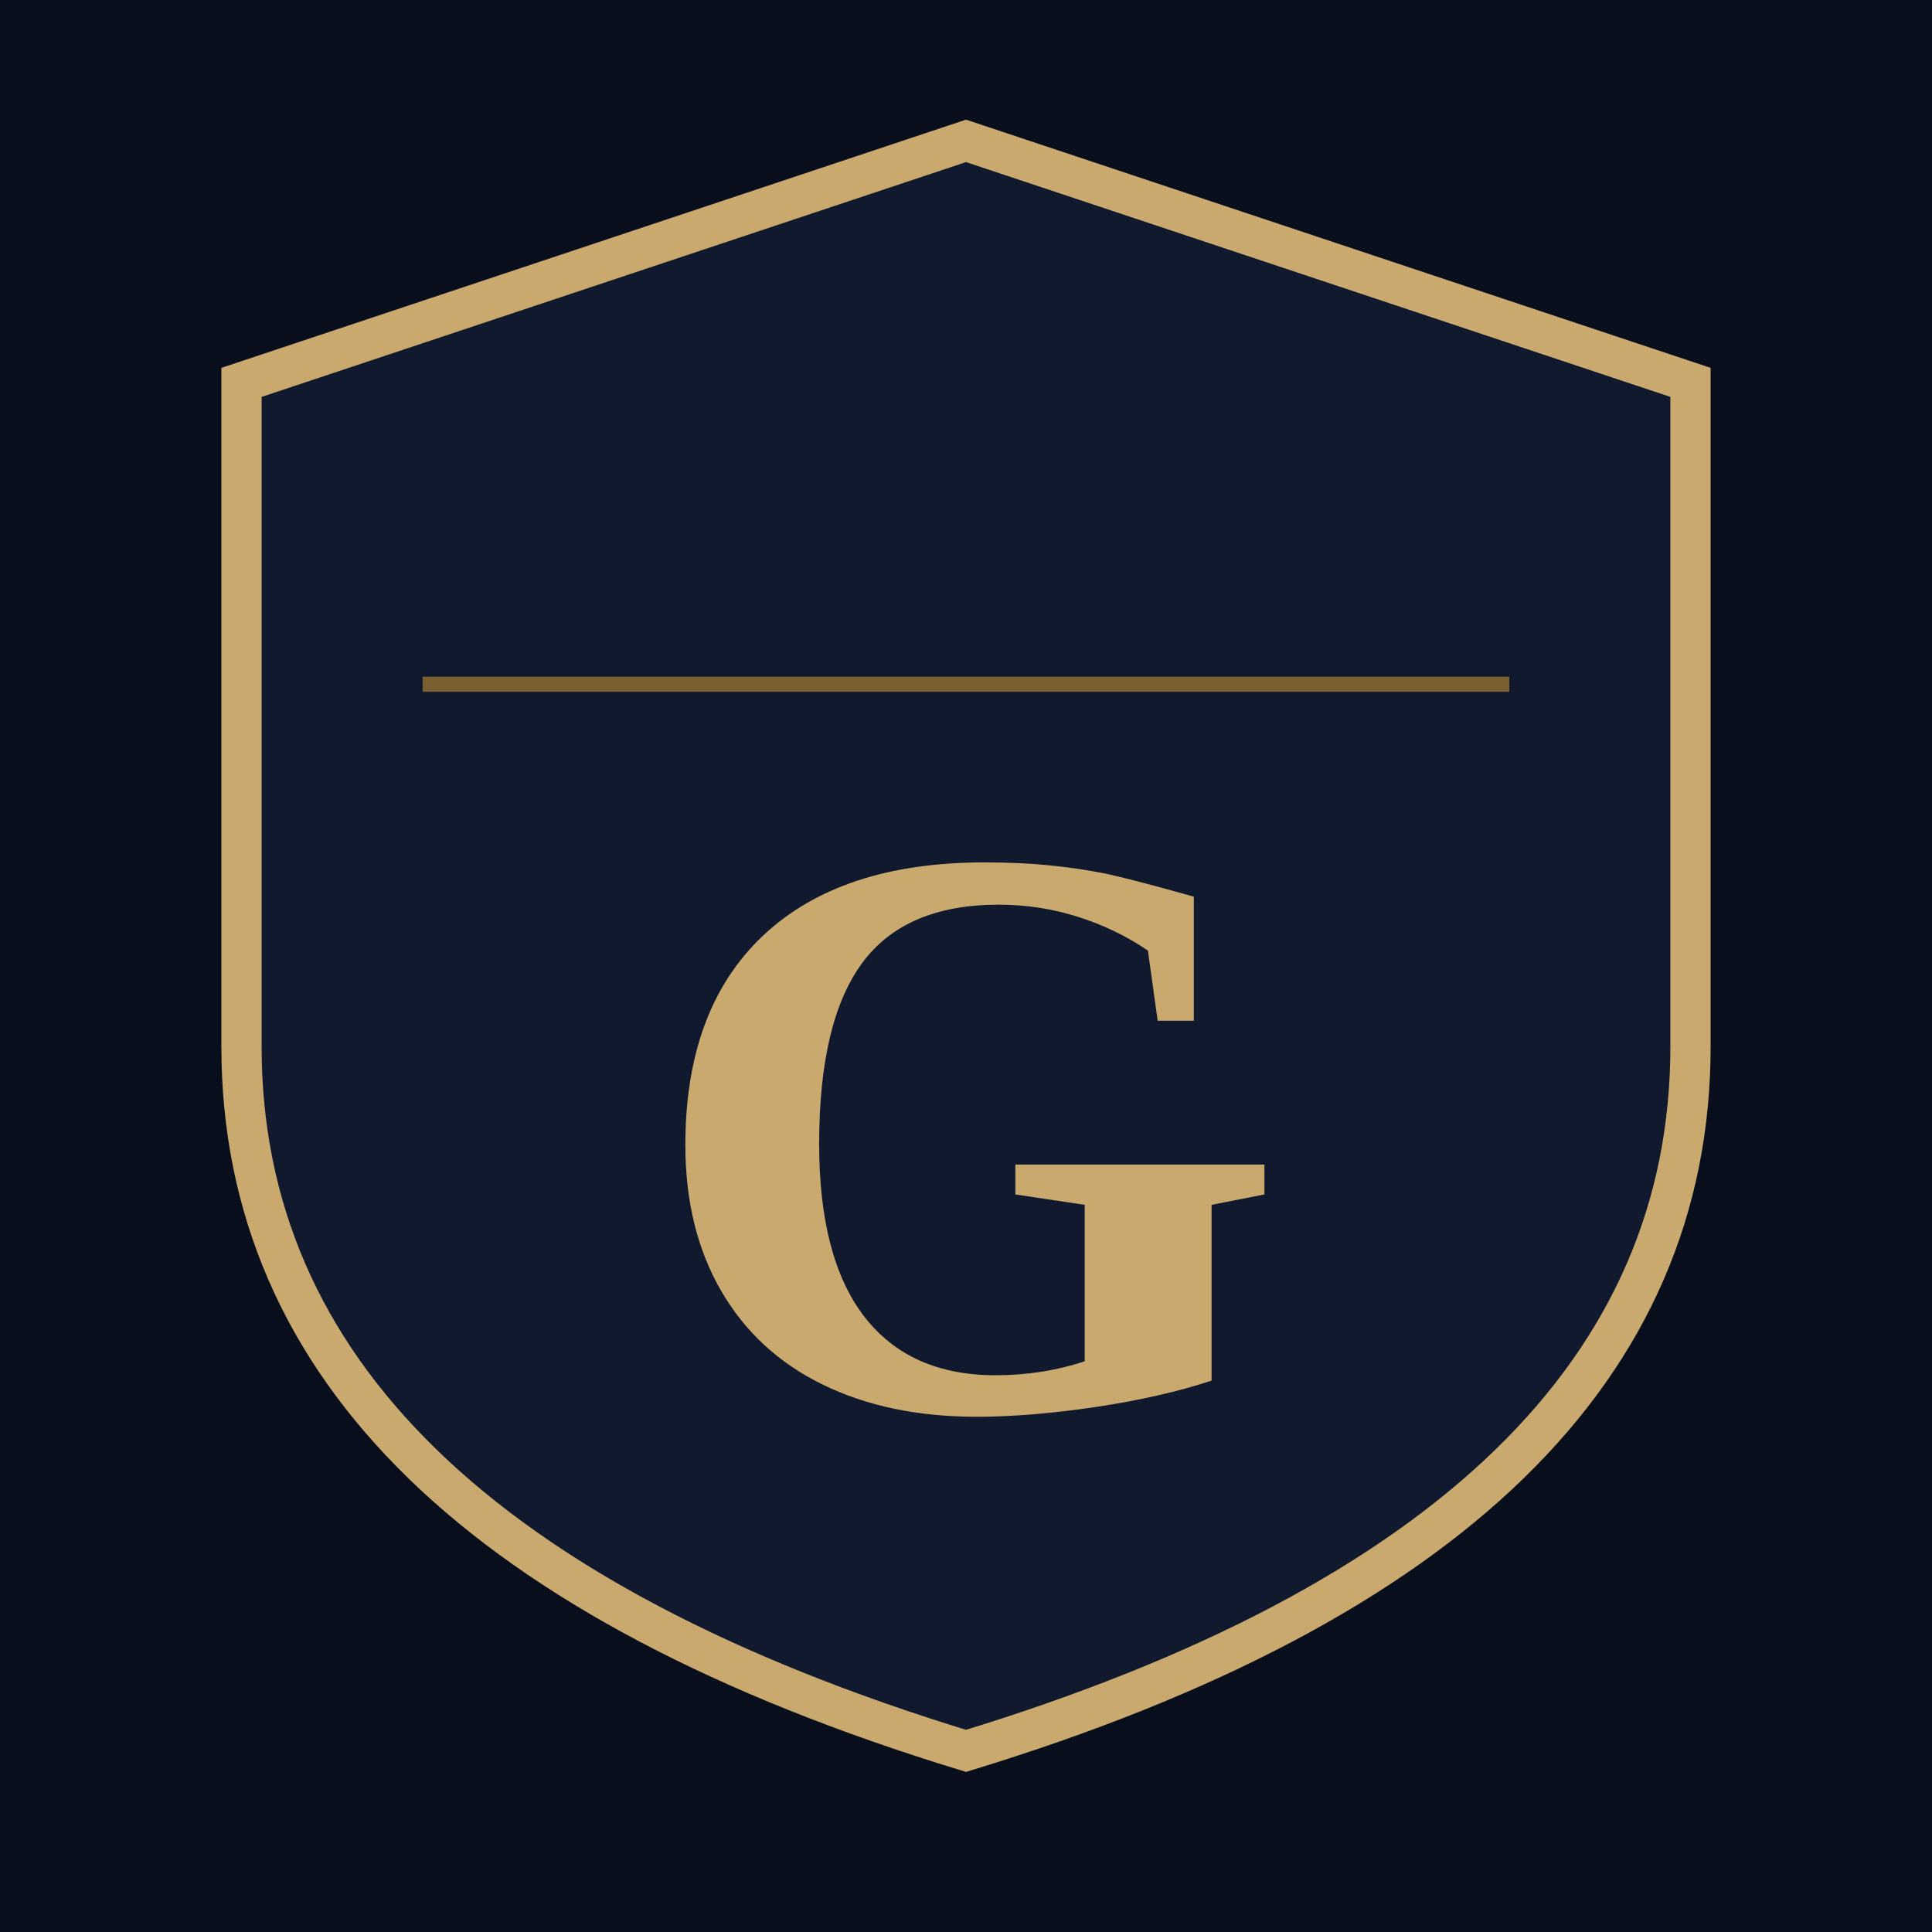
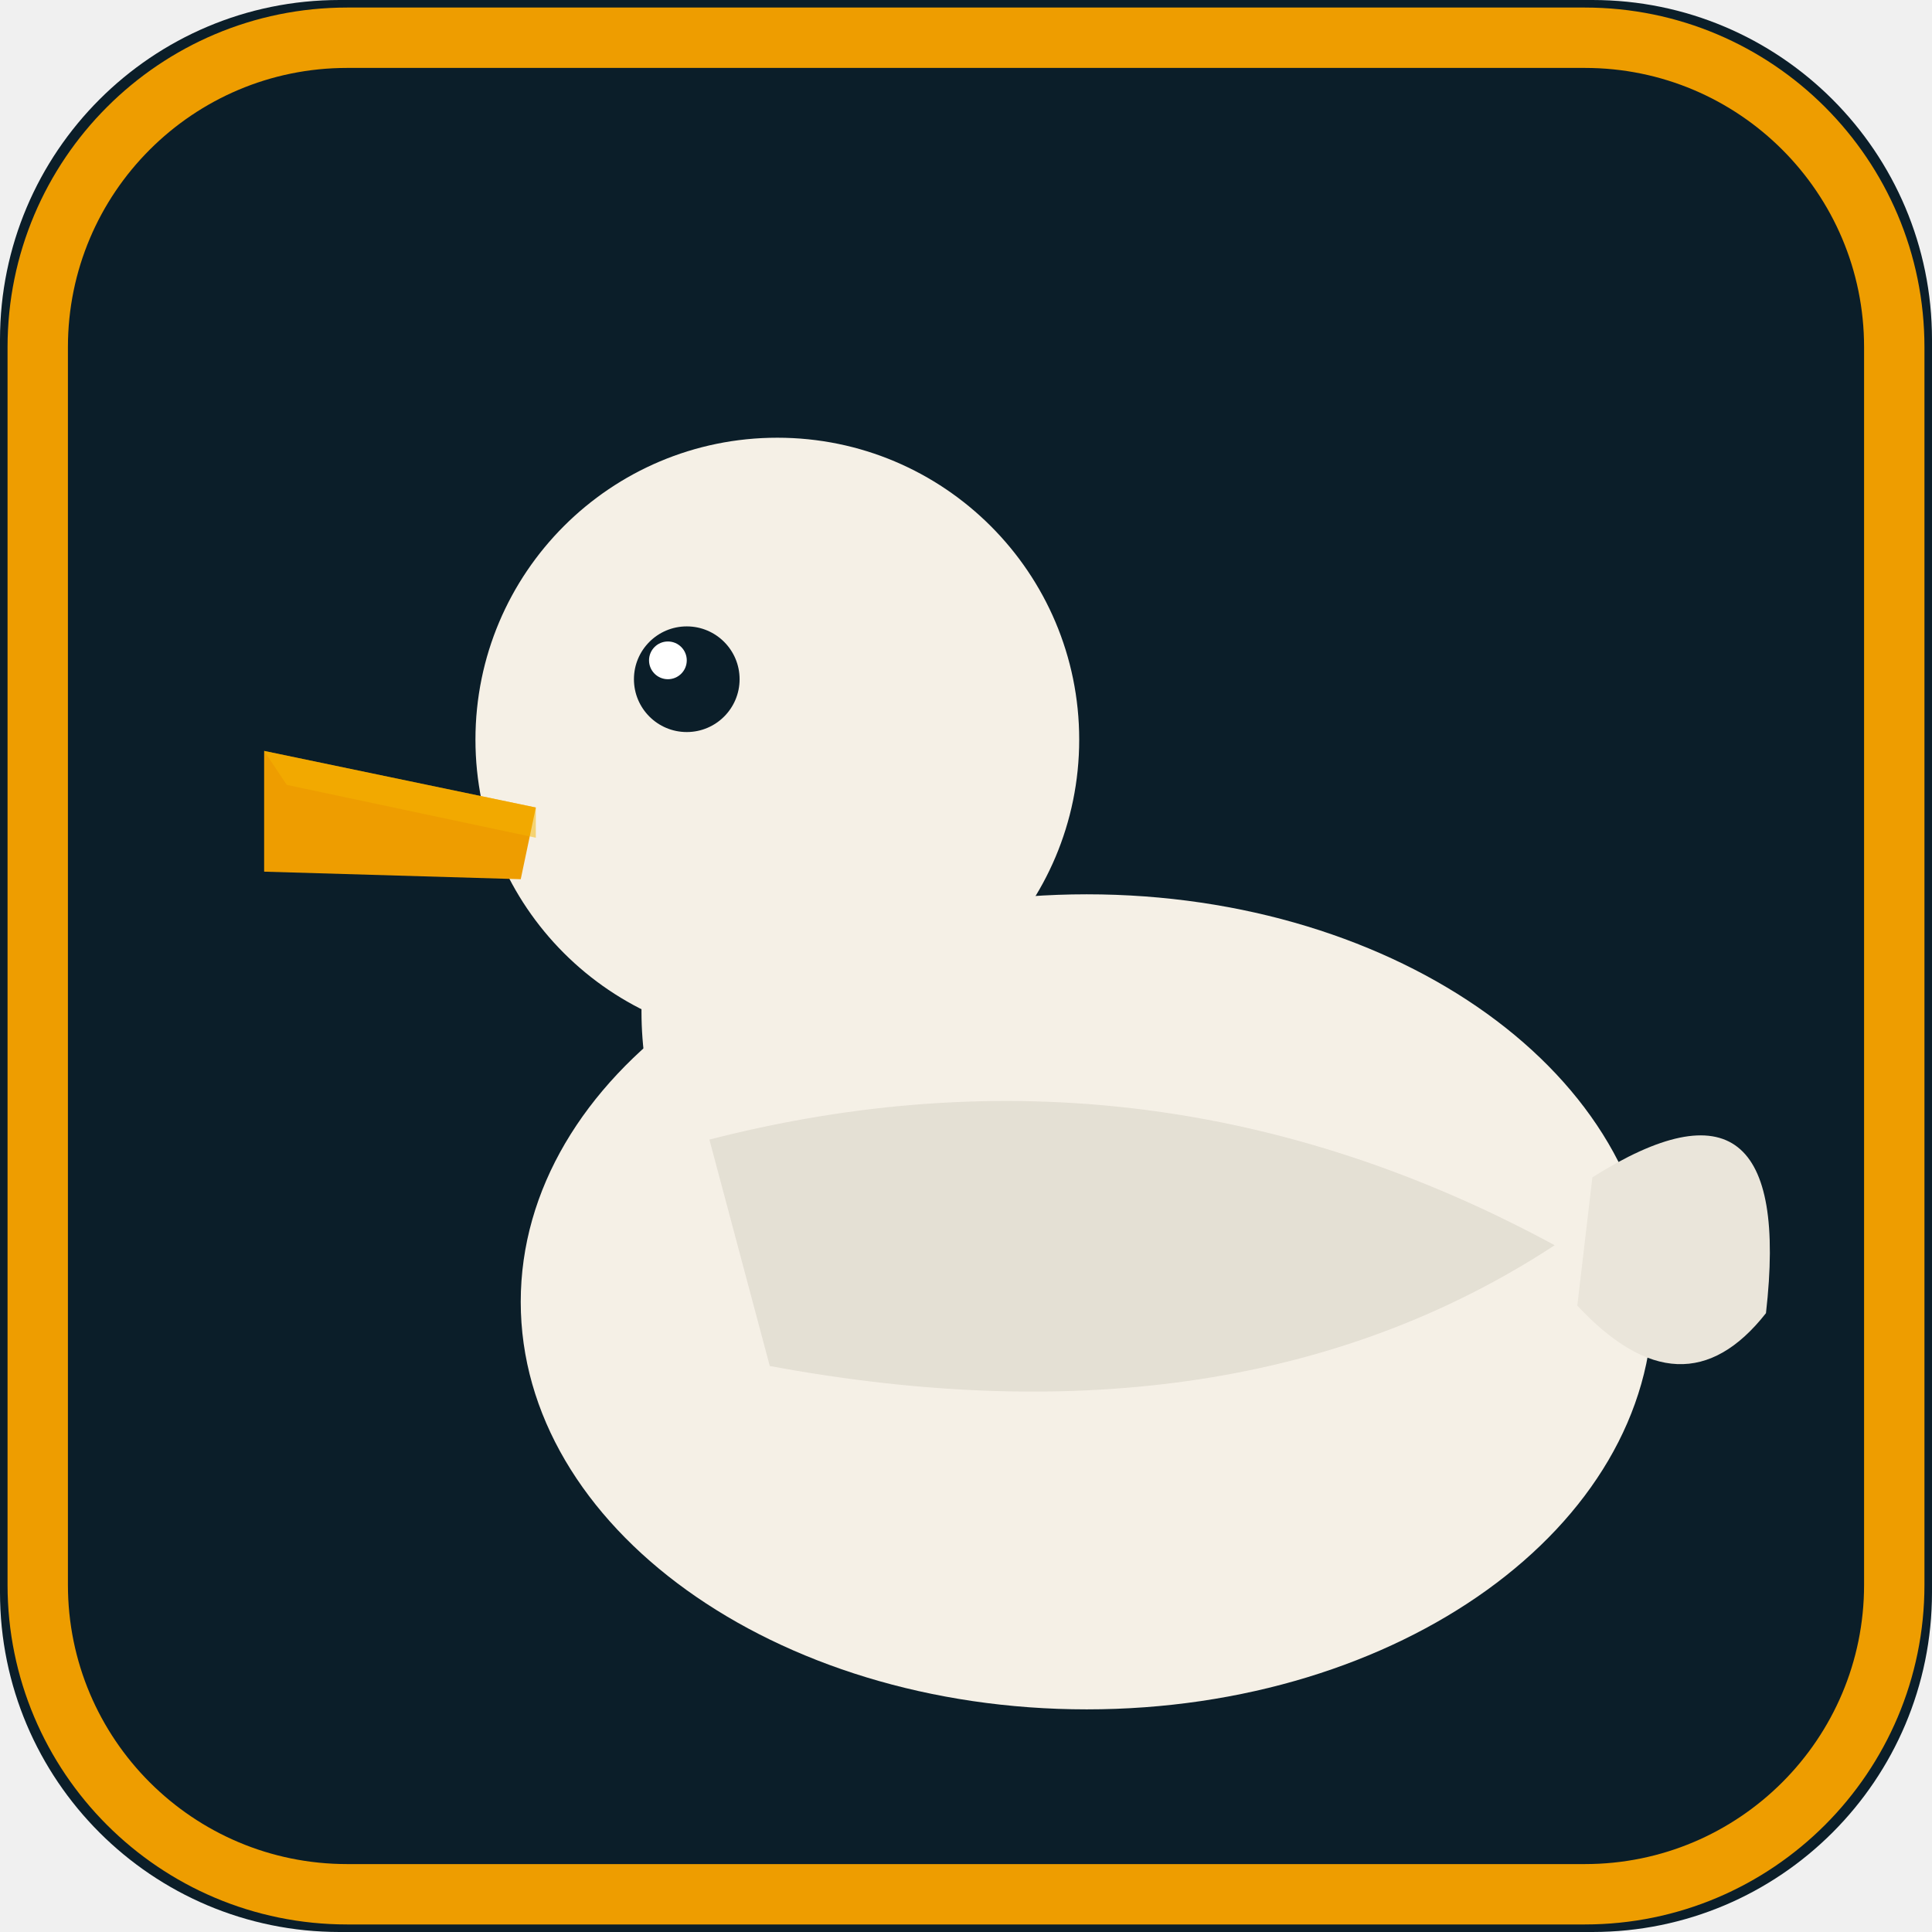
- <svg xmlns="http://www.w3.org/2000/svg" viewBox="0 0 192 192">
-   <rect width="192" height="192" fill="#080e1c" />
-   <path d="M96 14 L168 38 L168 104 Q168 152 96 174 Q24 152 24 104 L24 38 Z" fill="#10192e" stroke="#c9a96e" stroke-width="4" />
-   <line x1="42" y1="68" x2="150" y2="68" stroke="#7a6030" stroke-width="1.5" />
-   <text x="96" y="140" text-anchor="middle" font-family="Georgia, 'Times New Roman', serif" font-size="82" font-weight="700" fill="#c9a96e">G</text>
+ <svg xmlns="http://www.w3.org/2000/svg" viewBox="0 0 512 512">
+   <rect width="512" height="512" rx="90" fill="#0b1e29" />
+   <rect x="10" y="10" width="492" height="492" rx="82" fill="none" stroke="#ee9d00" stroke-width="16" />
+   <ellipse cx="288" cy="345" rx="150" ry="108" fill="#f5f0e6" />
+   <ellipse cx="222" cy="268" rx="52" ry="70" fill="#f5f0e6" />
+   <circle cx="206" cy="196" r="80" fill="#f5f0e6" />
+   <path d="M 142 214 L 70 199 L 70 231 L 138 233 Z" fill="#ee9d00" />
+   <path d="M 142 214 L 70 199 L 76 208 L 142 222 Z" fill="#f5b500" opacity="0.5" />
+   <circle cx="182" cy="180" r="14" fill="#0b1e29" />
+   <circle cx="177" cy="175" r="5" fill="#ffffff" />
+   <path d="M 188 302 Q 305 272 412 330 Q 328 385 204 362 Z" fill="#ddd8cc" opacity="0.70" />
+   <path d="M 422 312 Q 476 278 468 348 Q 446 376 418 346 Z" fill="#eae5da" />
</svg>
